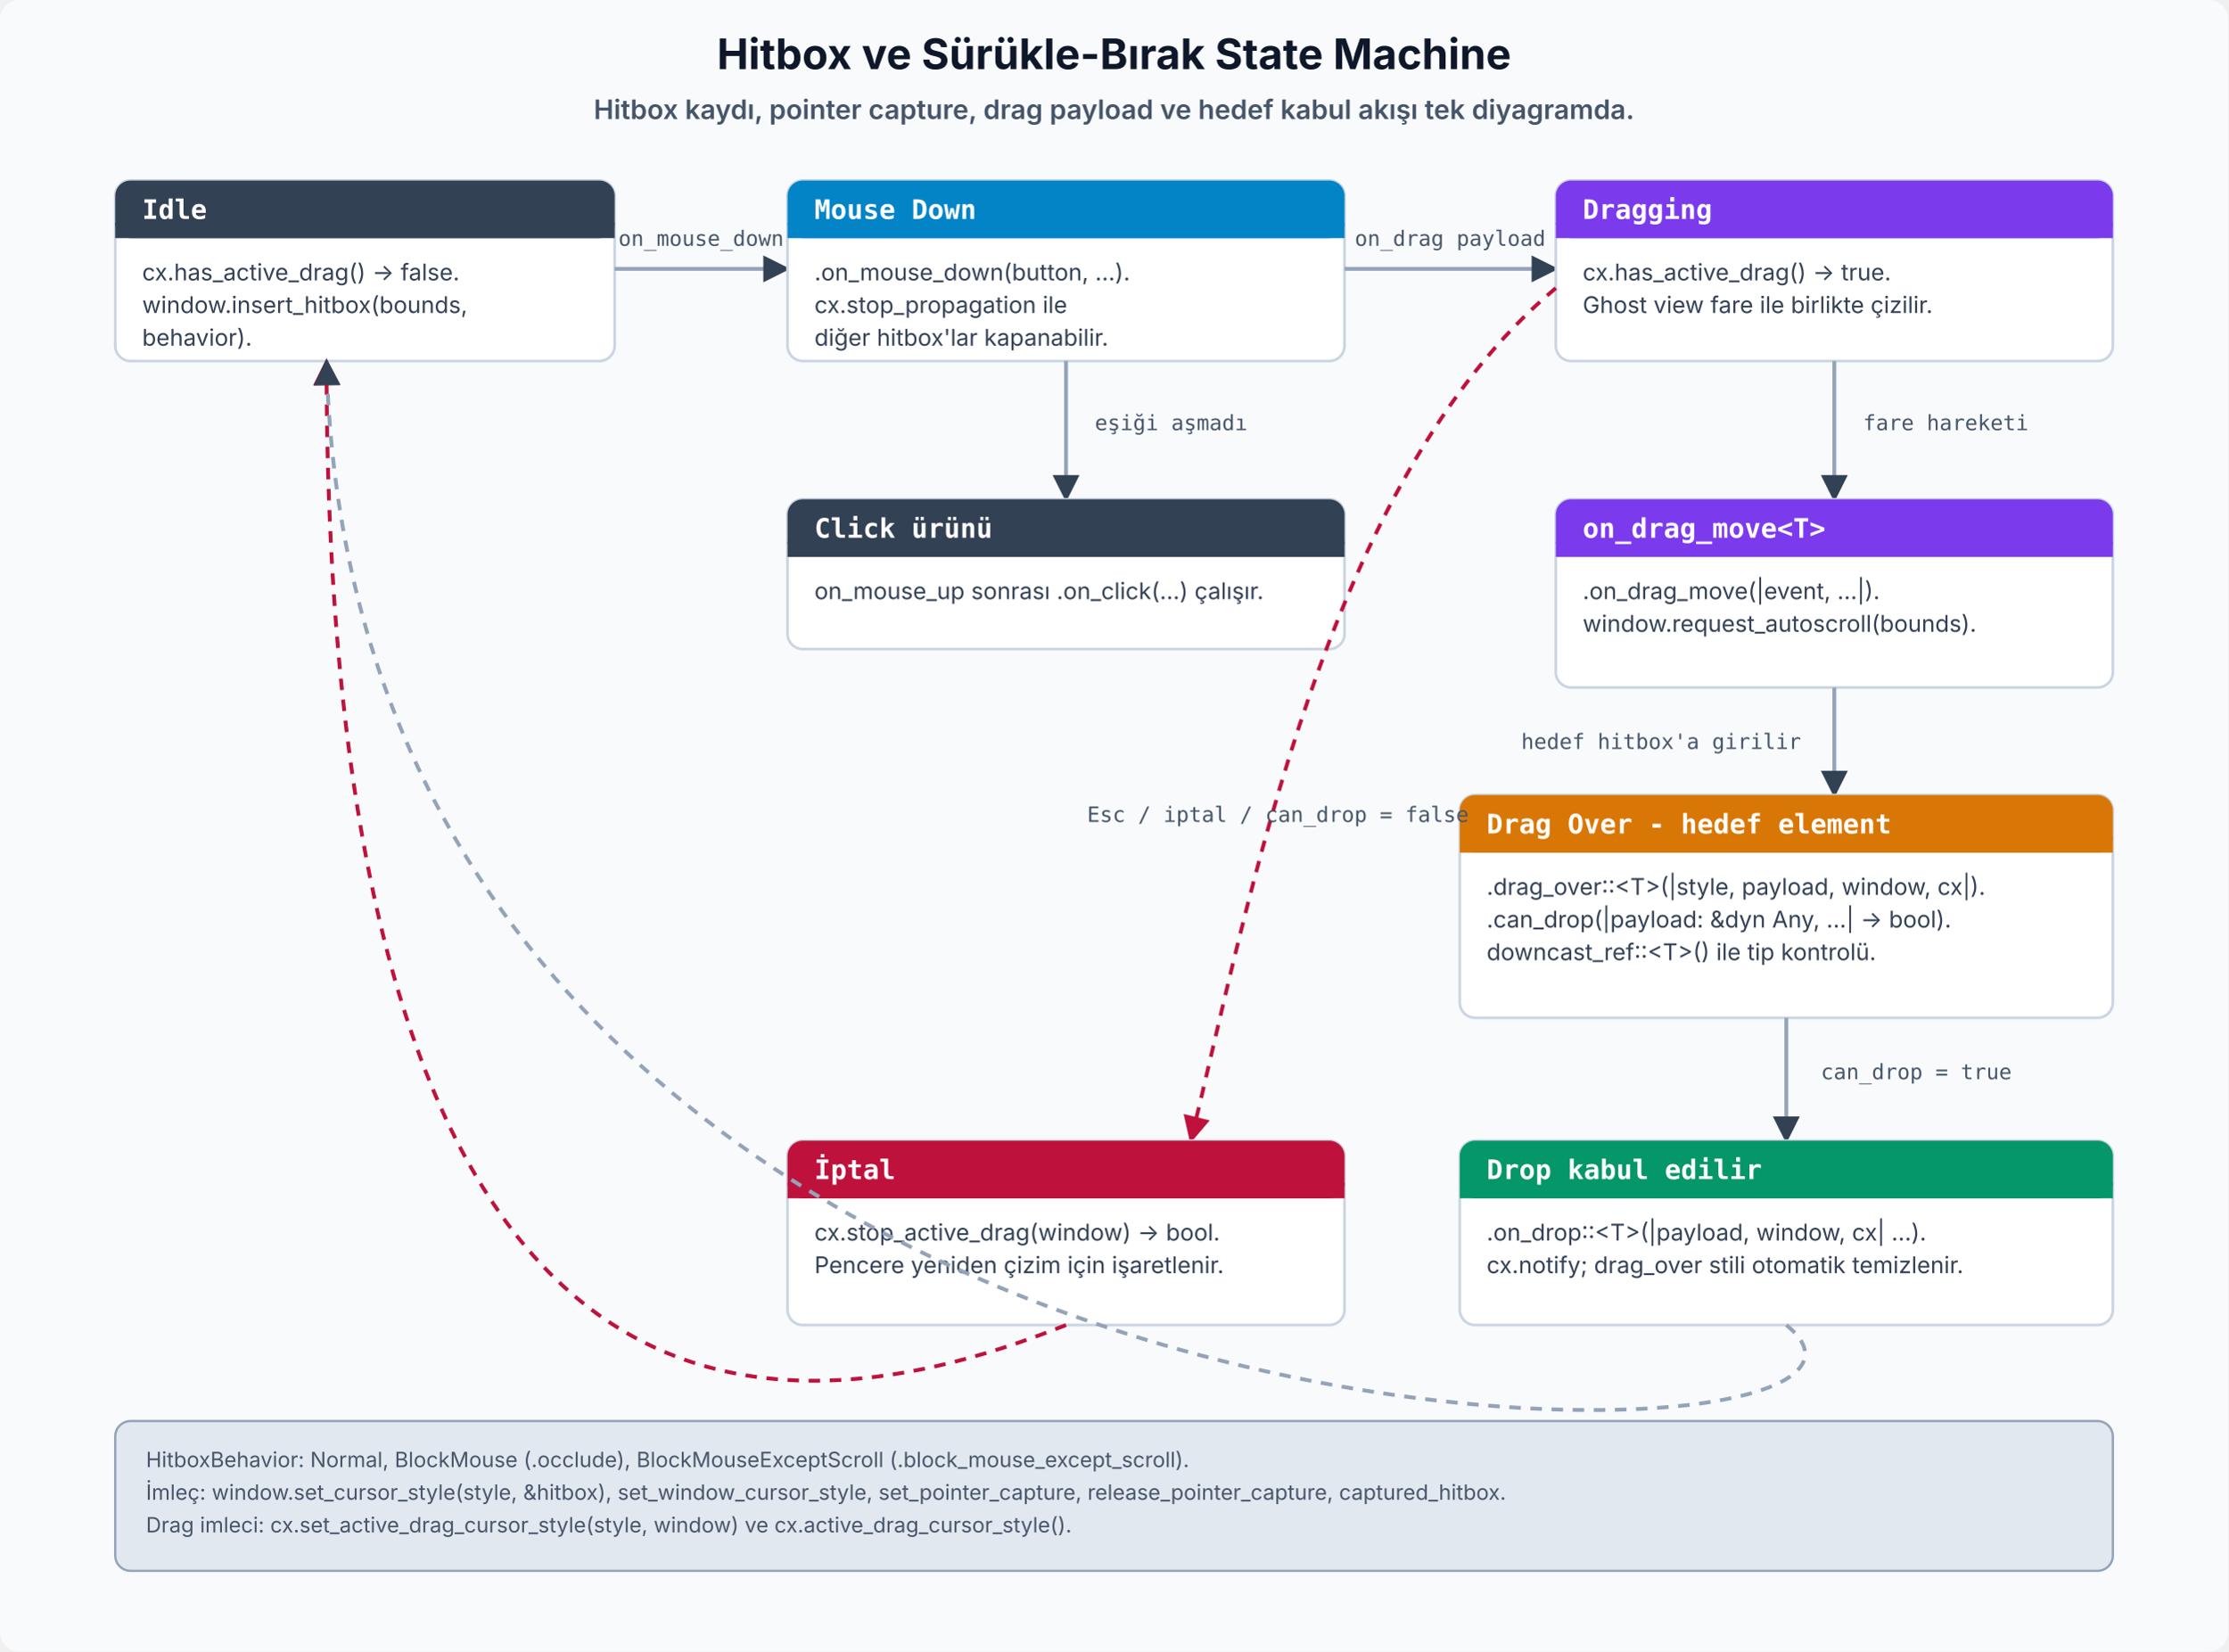
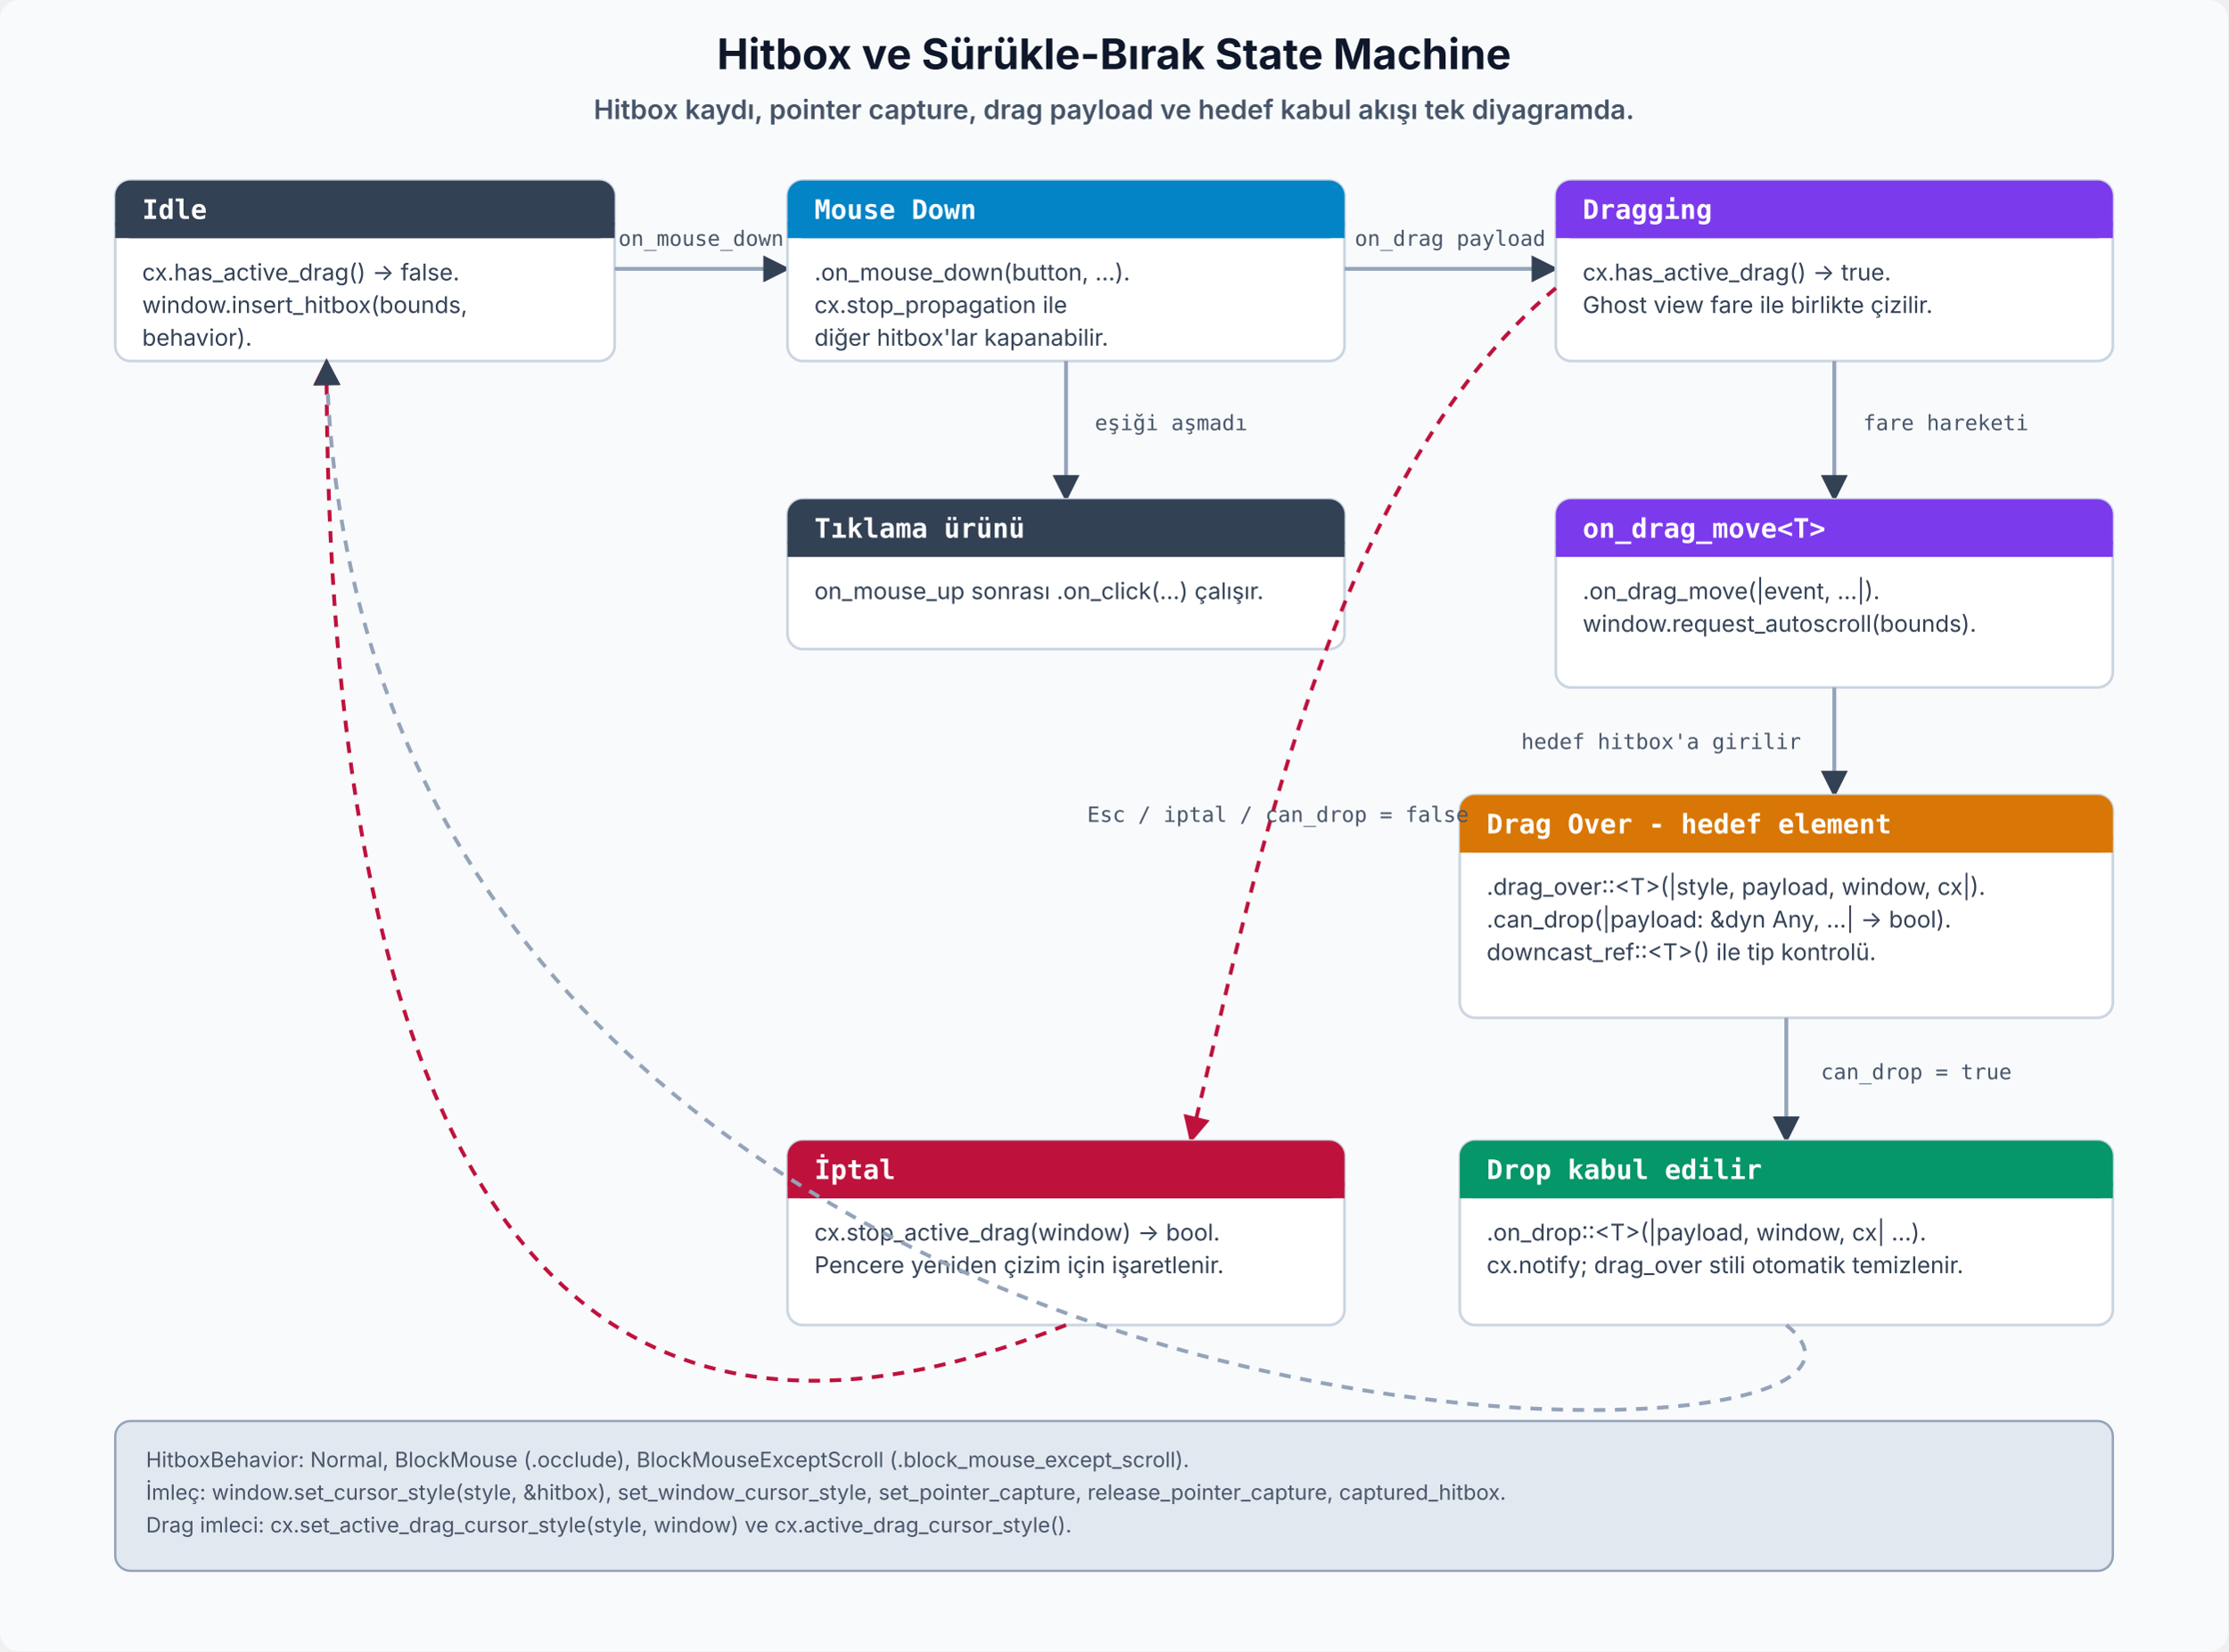
<svg xmlns="http://www.w3.org/2000/svg" viewBox="0 0 1160 860">
  <defs>
    <marker id="arrow" viewBox="0 0 10 10" refX="9" refY="5" markerWidth="7" markerHeight="7" orient="auto-start-reverse">
      <path d="M 0 0 L 10 5 L 0 10 z" fill="#334155" />
    </marker>
    <marker id="arrowRed" viewBox="0 0 10 10" refX="9" refY="5" markerWidth="7" markerHeight="7" orient="auto-start-reverse">
      <path d="M 0 0 L 10 5 L 0 10 z" fill="#be123c" />
    </marker>
    <style>
      .title { font: 700 22px system-ui, -apple-system, "Segoe UI", sans-serif; fill: #0f172a; }
      .subtitle { font: 600 14px system-ui, -apple-system, "Segoe UI", sans-serif; fill: #475569; }
      .cardTitle { font: 700 14px ui-monospace, SFMono-Regular, Menlo, Consolas, monospace; fill: #fff; }
      .label { font: 700 13px system-ui, -apple-system, "Segoe UI", sans-serif; fill: #0f172a; }
      .body { font: 12px system-ui, -apple-system, "Segoe UI", sans-serif; fill: #334155; }
      .small { font: 11px system-ui, -apple-system, "Segoe UI", sans-serif; fill: #475569; }
      .mono { font: 12px ui-monospace, SFMono-Regular, Menlo, Consolas, monospace; fill: #0f172a; }
      .monoSmall { font: 11px ui-monospace, SFMono-Regular, Menlo, Consolas, monospace; fill: #334155; }
      .softTitle { font: 700 13px system-ui, -apple-system, "Segoe UI", sans-serif; fill: #0f172a; }
      .edge { font: 11px ui-monospace, SFMono-Regular, Menlo, Consolas, monospace; fill: #475569; }
      .arrow { stroke: #334155; stroke-width: 2; fill: none; marker-end: url(#arrow); }
      .arrowSoft { stroke: #94a3b8; stroke-width: 2; fill: none; marker-end: url(#arrow); }
      .arrowDash { stroke: #94a3b8; stroke-width: 2; fill: none; stroke-dasharray: 6 5; marker-end: url(#arrow); }
      .arrowRed { stroke: #be123c; stroke-width: 2; fill: none; stroke-dasharray: 6 5; marker-end: url(#arrowRed); }
      .card { fill: #fff; stroke: #cbd5e1; stroke-width: 1.4; }
      .panel { fill: #fff; stroke: #cbd5e1; stroke-width: 1.2; }
    </style>
  </defs>
  <rect width="100%" height="100%" rx="10" fill="#f8fafc" />
  <text x="580" y="36" text-anchor="middle" class="title">Hitbox ve Sürükle-Bırak State Machine</text>
  <text x="580" y="62" text-anchor="middle" class="subtitle">Hitbox kaydı, pointer capture, drag payload ve hedef kabul akışı tek diyagramda.</text>
  <rect x="60" y="94" width="260" height="94" rx="8" class="card" />
  <rect x="60" y="94" width="260" height="30" rx="8" fill="#334155" />
  <path d="M 60 116 H 320 V 124 H 60 Z" fill="#334155" />
  <text x="74" y="114" class="cardTitle">Idle</text>
  <text x="74" y="146" class="body">cx.has_active_drag() -&gt; false.</text>
  <text x="74" y="163" class="body">window.insert_hitbox(bounds,</text>
  <text x="74" y="180" class="body">behavior).</text>
  <path d="M 320 140 L 410 140" class="arrowSoft" />
  <text x="365" y="128" text-anchor="middle" class="edge">on_mouse_down</text>
  <rect x="410" y="94" width="290" height="94" rx="8" class="card" />
  <rect x="410" y="94" width="290" height="30" rx="8" fill="#0284c7" />
  <path d="M 410 116 H 700 V 124 H 410 Z" fill="#0284c7" />
  <text x="424" y="114" class="cardTitle">Mouse Down</text>
  <text x="424" y="146" class="body">.on_mouse_down(button, ...).</text>
  <text x="424" y="163" class="body">cx.stop_propagation ile</text>
  <text x="424" y="180" class="body">diğer hitbox'lar kapanabilir.</text>
  <path d="M 700 140 L 810 140" class="arrowSoft" />
  <text x="755" y="128" text-anchor="middle" class="edge">on_drag payload</text>
  <rect x="810" y="94" width="290" height="94" rx="8" class="card" />
  <rect x="810" y="94" width="290" height="30" rx="8" fill="#7c3aed" />
  <path d="M 810 116 H 1100 V 124 H 810 Z" fill="#7c3aed" />
  <text x="824" y="114" class="cardTitle">Dragging</text>
  <text x="824" y="146" class="body">cx.has_active_drag() -&gt; true.</text>
  <text x="824" y="163" class="body">Ghost view fare ile birlikte çizilir.</text>
  <path d="M 555 188 L 555 260" class="arrowSoft" />
  <text x="570" y="224" class="edge">eşiği aşmadı</text>
  <rect x="410" y="260" width="290" height="78" rx="8" class="card" />
  <rect x="410" y="260" width="290" height="30" rx="8" fill="#334155" />
  <path d="M 410 282 H 700 V 290 H 410 Z" fill="#334155" />
-   <text x="424" y="280" class="cardTitle">Click ürünü</text>
+   <text x="424" y="280" class="cardTitle">Tıklama ürünü</text>
  <text x="424" y="312" class="body">on_mouse_up sonrası .on_click(...) çalışır.</text>
  <path d="M 955 188 L 955 260" class="arrowSoft" />
  <text x="970" y="224" class="edge">fare hareketi</text>
  <rect x="810" y="260" width="290" height="98" rx="8" class="card" />
  <rect x="810" y="260" width="290" height="30" rx="8" fill="#7c3aed" />
  <path d="M 810 282 H 1100 V 290 H 810 Z" fill="#7c3aed" />
  <text x="824" y="280" class="cardTitle">on_drag_move&lt;T&gt;</text>
  <text x="824" y="312" class="body">.on_drag_move(|event, ...|).</text>
  <text x="824" y="329" class="body">window.request_autoscroll(bounds).</text>
  <path d="M 955 358 L 955 414" class="arrowSoft" />
  <text x="792" y="390" class="edge">hedef hitbox'a girilir</text>
  <rect x="760" y="414" width="340" height="116" rx="8" class="card" />
  <rect x="760" y="414" width="340" height="30" rx="8" fill="#d97706" />
  <path d="M 760 436 H 1100 V 444 H 760 Z" fill="#d97706" />
  <text x="774" y="434" class="cardTitle">Drag Over - hedef element</text>
  <text x="774" y="466" class="body">.drag_over::&lt;T&gt;(|style, payload, window, cx|).</text>
  <text x="774" y="483" class="body">.can_drop(|payload: &amp;dyn Any, ...| -&gt; bool).</text>
  <text x="774" y="500" class="body">downcast_ref::&lt;T&gt;() ile tip kontrolü.</text>
  <path d="M 930 530 L 930 594" class="arrowSoft" />
  <text x="948" y="562" class="edge">can_drop = true</text>
  <rect x="760" y="594" width="340" height="96" rx="8" class="card" />
  <rect x="760" y="594" width="340" height="30" rx="8" fill="#059669" />
  <path d="M 760 616 H 1100 V 624 H 760 Z" fill="#059669" />
  <text x="774" y="614" class="cardTitle">Drop kabul edilir</text>
  <text x="774" y="646" class="body">.on_drop::&lt;T&gt;(|payload, window, cx| ...).</text>
  <text x="774" y="663" class="body">cx.notify; drag_over stili otomatik temizlenir.</text>
  <path d="M 810 150 C 690 250 650 472 620 594" class="arrowRed" />
  <text x="566" y="428" class="edge">Esc / iptal / can_drop = false</text>
  <rect x="410" y="594" width="290" height="96" rx="8" class="card" />
  <rect x="410" y="594" width="290" height="30" rx="8" fill="#be123c" />
  <path d="M 410 616 H 700 V 624 H 410 Z" fill="#be123c" />
  <text x="424" y="614" class="cardTitle">İptal</text>
  <text x="424" y="646" class="body">cx.stop_active_drag(window) -&gt; bool.</text>
  <text x="424" y="663" class="body">Pencere yeniden çizim için işaretlenir.</text>
  <path d="M 555 690 C 380 760 170 742 170 188" class="arrowRed" />
  <path d="M 930 690 C 1040 778 185 790 170 188" class="arrowDash" />
  <rect x="60" y="740" width="1040" height="78" rx="8" fill="#e2e8f0" stroke="#94a3b8" stroke-width="1.2" />
  <text x="76" y="764" text-anchor="start" class="small">HitboxBehavior: Normal, BlockMouse (.occlude), BlockMouseExceptScroll (.block_mouse_except_scroll).</text>
  <text x="76" y="781" text-anchor="start" class="small">İmleç: window.set_cursor_style(style, &amp;hitbox), set_window_cursor_style, set_pointer_capture, release_pointer_capture, captured_hitbox.</text>
  <text x="76" y="798" text-anchor="start" class="small">Drag imleci: cx.set_active_drag_cursor_style(style, window) ve cx.active_drag_cursor_style().</text>
</svg>
